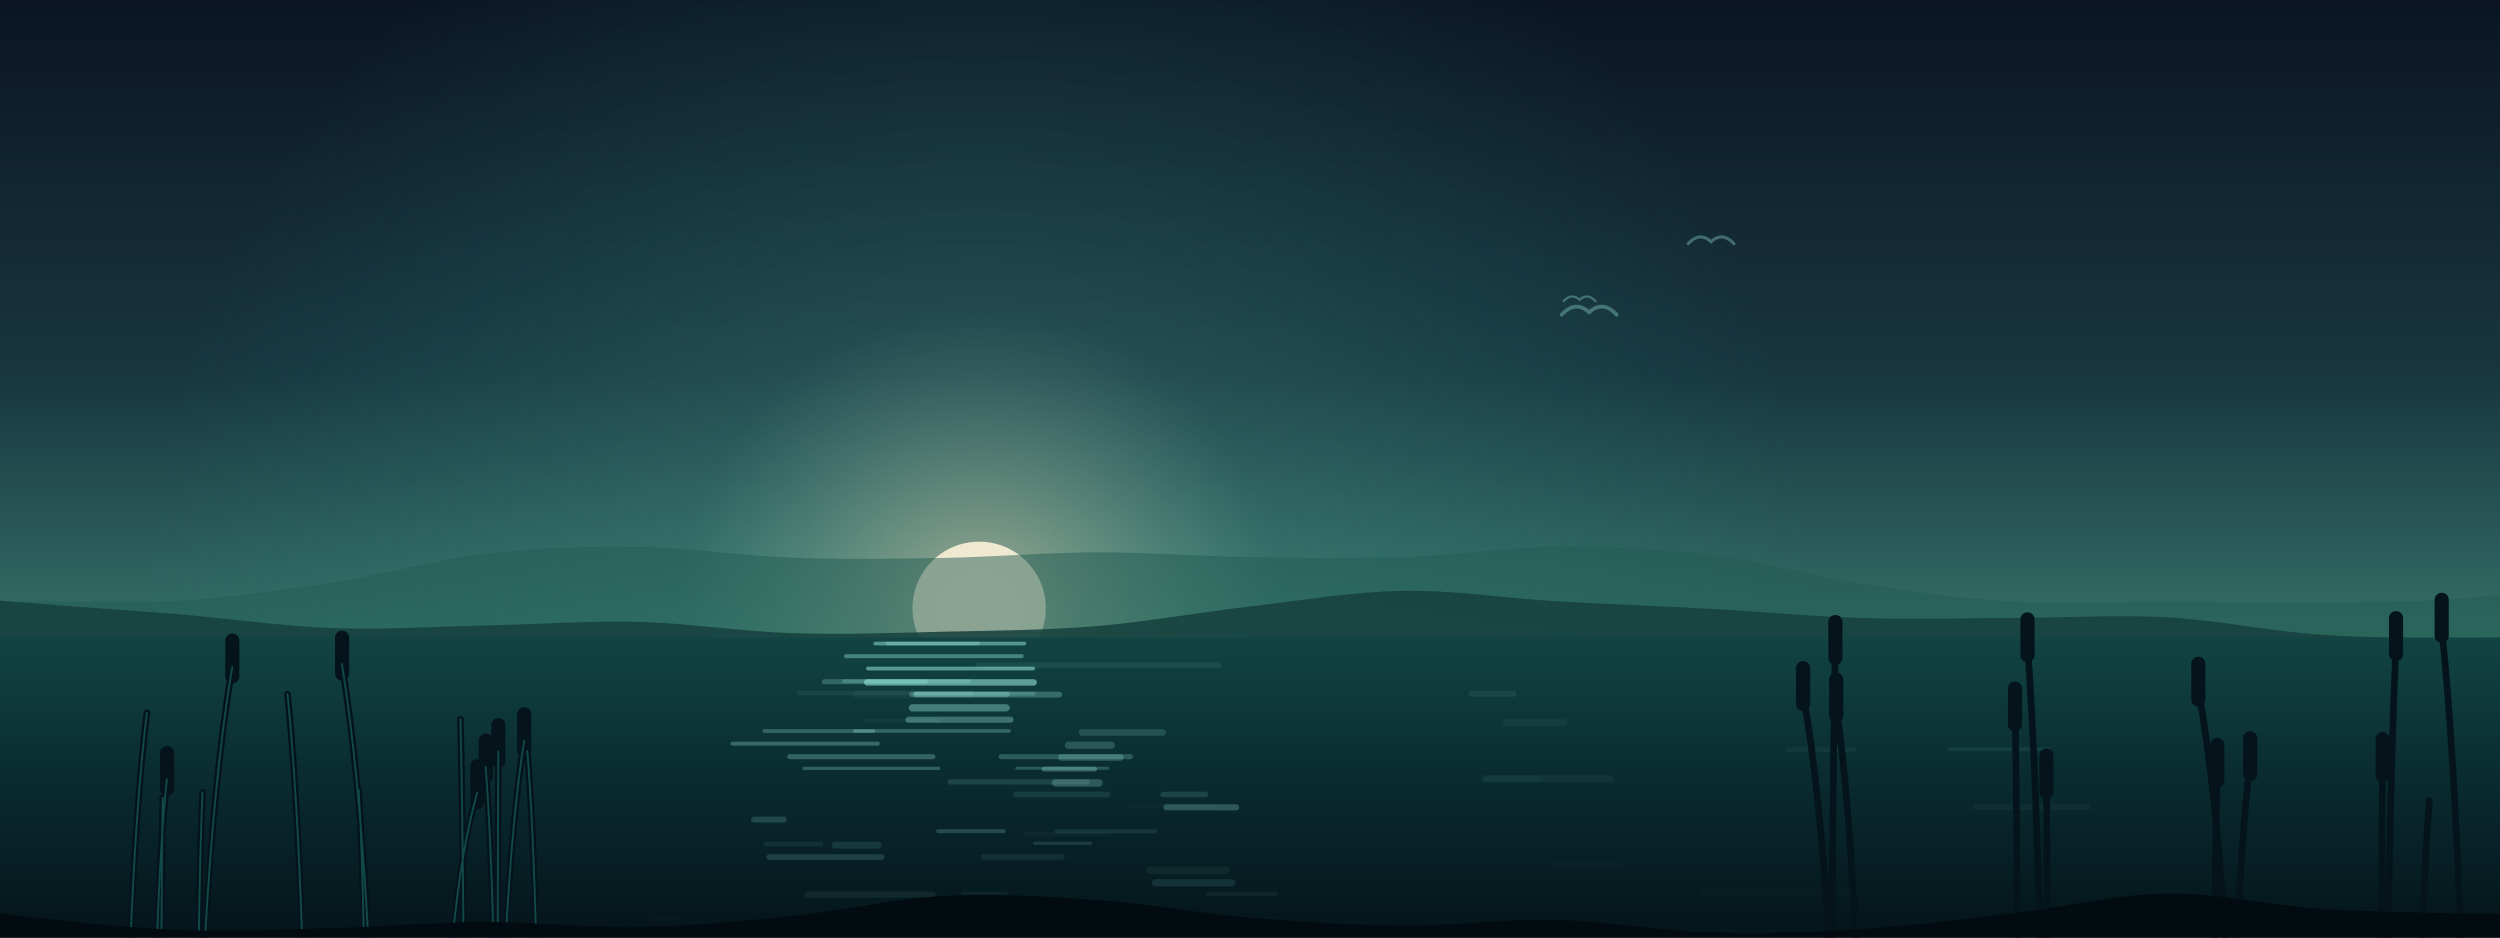
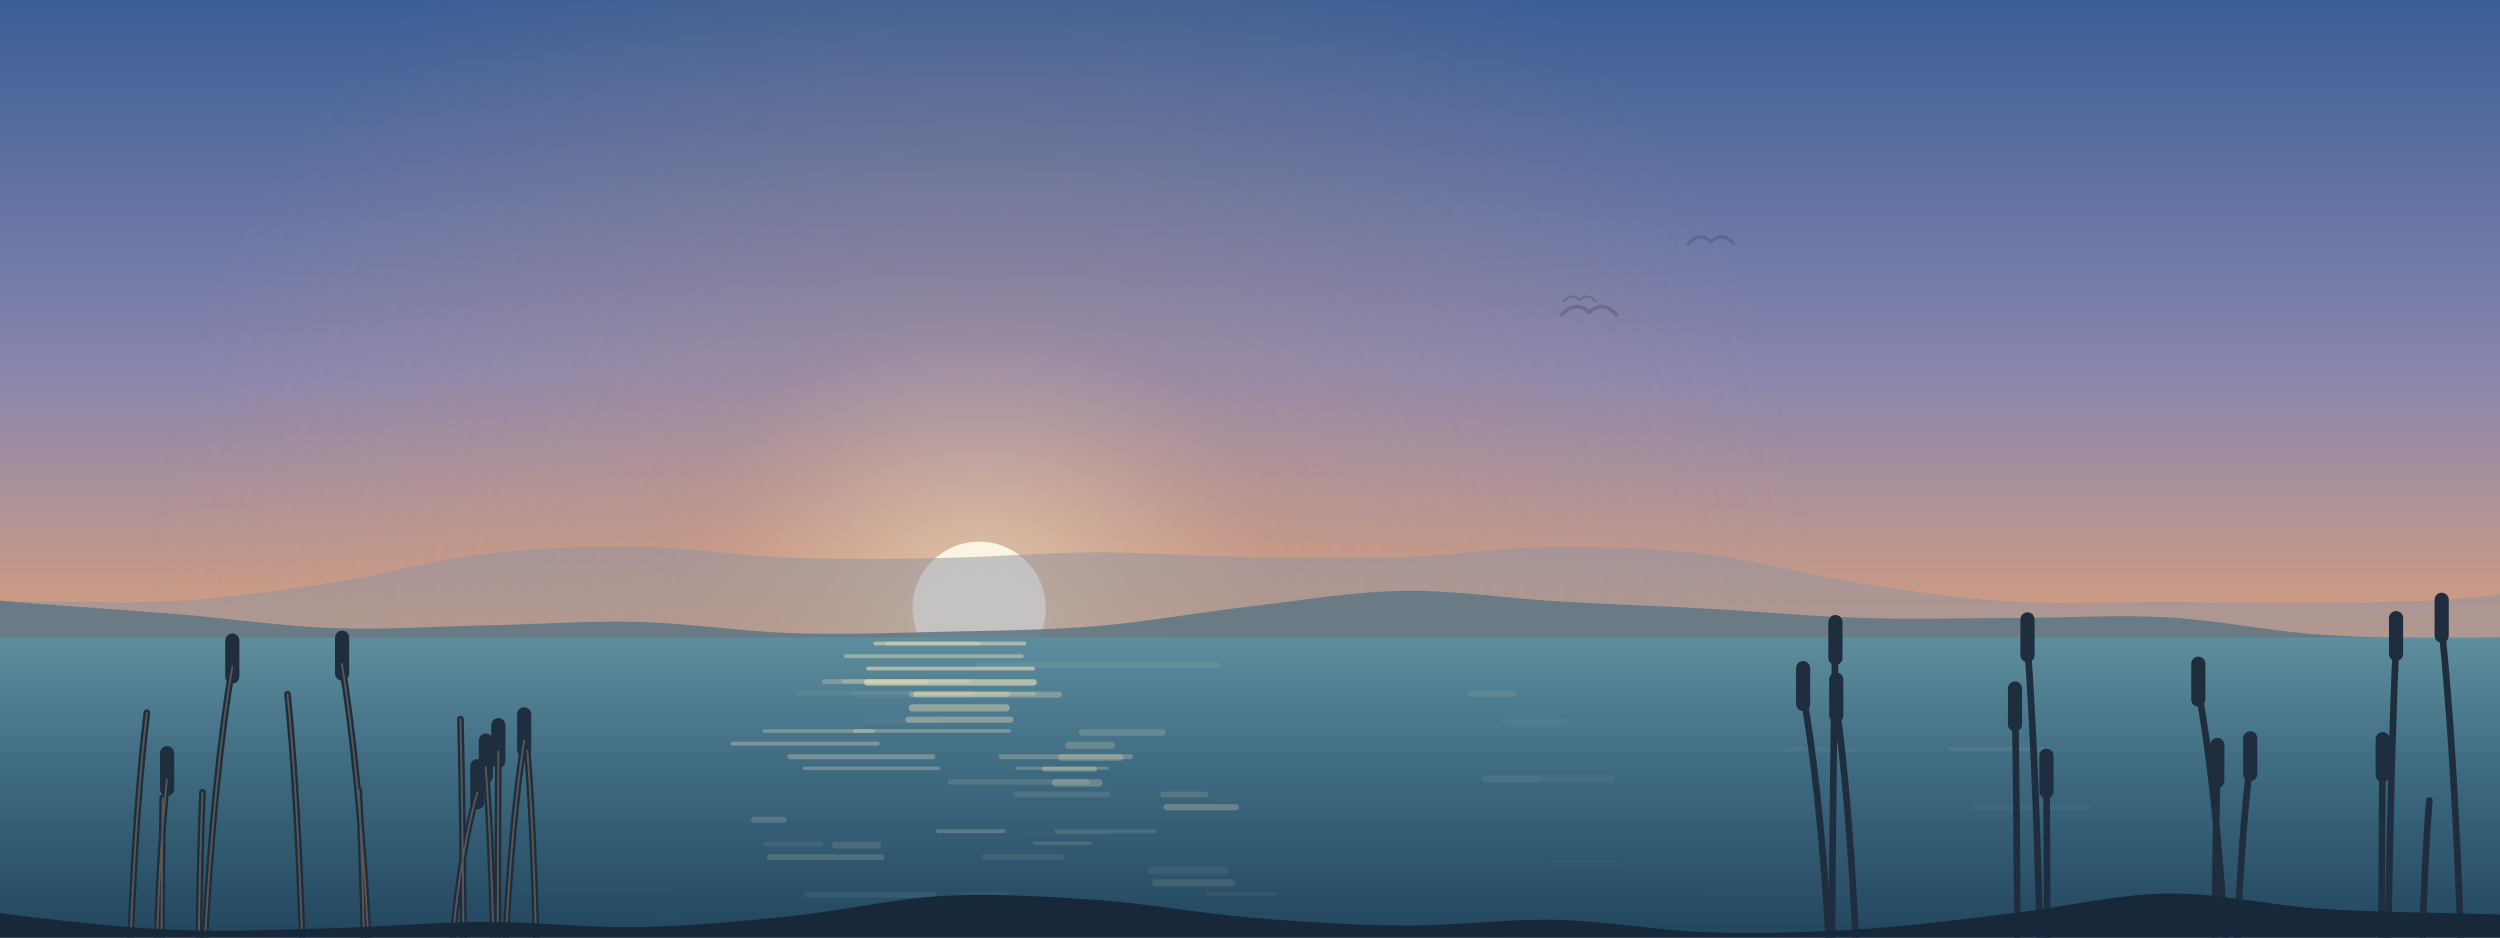
<svg xmlns="http://www.w3.org/2000/svg" viewBox="0 0 1200 450" width="1200" height="450" preserveAspectRatio="xMidYMid slice">
  <defs>
    <linearGradient id="g1" x1="0" y1="0" x2="0" y2="450" gradientUnits="userSpaceOnUse">
-       <stop offset="0" stop-color="#0B1524" />
-       <stop offset="0.4" stop-color="#183640" />
-       <stop offset="0.72" stop-color="#38786C" />
-       <stop offset="1" stop-color="#9BC9A6" />
+       <stop offset="0" stop-color="#3A5E96" />
+       <stop offset="0.4" stop-color="#8A86AE" />
+       <stop offset="0.72" stop-color="#E0A278" />
+       <stop offset="1" stop-color="#FFD79E" />
    </linearGradient>
    <radialGradient id="g2" cx="470" cy="292" r="400" gradientUnits="userSpaceOnUse">
-       <stop offset="0" stop-color="#FFE8C0" stop-opacity="0.55" />
-       <stop offset="0.36" stop-color="#63C9B0" stop-opacity="0.16" />
-       <stop offset="1" stop-color="#2DD4BF" stop-opacity="0" />
+       <stop offset="0" stop-color="#FFF0C8" stop-opacity="0.55" />
+       <stop offset="0.36" stop-color="#F0A870" stop-opacity="0.16" />
+       <stop offset="1" stop-color="#F0A870" stop-opacity="0" />
    </radialGradient>
    <linearGradient id="g3" x1="0" y1="306" x2="0" y2="450" gradientUnits="userSpaceOnUse">
-       <stop offset="0" stop-color="#124443" />
-       <stop offset="0.45" stop-color="#0A2C30" />
-       <stop offset="1" stop-color="#04141A" />
+       <stop offset="0" stop-color="#5E8E9E" />
+       <stop offset="0.45" stop-color="#3E6A80" />
+       <stop offset="1" stop-color="#22465E" />
    </linearGradient>
  </defs>
  <rect width="1200" height="450" fill="url(#g1)" />
  <rect width="1200" height="450" fill="url(#g2)" />
-   <circle cx="470" cy="292" r="32" fill="#FFF4DC" opacity="0.88" />
-   <path d="M-60 289.7C-47.8 289.6 -11.1 289 13.3 288.7C37.8 288.5 62.2 289.8 86.7 288.3C111.1 286.7 135.6 283.3 160 279.5C184.4 275.8 208.9 268.6 233.3 265.8C257.8 262.9 282.2 262.2 306.7 262.5C331.1 262.8 355.6 266.8 380 267.7C404.4 268.6 428.9 268.2 453.3 267.8C477.8 267.3 502.2 265.2 526.7 265.1C551.1 265.1 575.6 267 600 267.4C624.4 267.8 648.9 268.2 673.3 267.4C697.8 266.6 722.2 262.7 746.7 262.5C771.1 262.3 795.6 263.2 820 266.1C844.4 269 868.9 276.3 893.3 280.1C917.8 283.9 942.2 287.4 966.7 288.8C991.1 290.3 1015.6 288.8 1040 288.9C1064.4 288.9 1088.9 289.6 1113.3 289.3C1137.8 289 1162.2 289.1 1186.7 286.8C1211.1 284.5 1247.8 277.6 1260 275.7L1260 490L-60 490Z" fill="#215B51" opacity="0.5" />
-   <path d="M-60 283C-47.8 284.1 -11.1 287.4 13.3 289.4C37.8 291.4 62.2 292.9 86.7 294.9C111.1 297 135.6 300.6 160 301.5C184.4 302.4 208.9 300.7 233.3 300.2C257.8 299.7 282.2 297.9 306.7 298.5C331.1 299.2 355.6 303.1 380 303.9C404.4 304.7 428.9 303.8 453.3 303.2C477.8 302.7 502.2 302.5 526.7 300.5C551.1 298.4 575.6 293.9 600 291.1C624.4 288.3 648.9 284 673.3 283.6C697.8 283.2 722.2 287.1 746.7 288.6C771.1 290 795.6 290.8 820 292.2C844.4 293.5 868.9 295.9 893.3 296.6C917.8 297.4 942.2 296.7 966.7 296.6C991.1 296.6 1015.6 295 1040 296.3C1064.4 297.6 1088.9 302.9 1113.3 304.6C1137.8 306.2 1162.2 306.5 1186.7 306.3C1211.1 306.1 1247.8 304 1260 303.5L1260 490L-60 490Z" fill="#153F3D" opacity="0.85" />
+   <circle cx="470" cy="292" r="32" fill="#FFFBEC" opacity="0.88" />
+   <path d="M-60 289.7C-47.8 289.6 -11.1 289 13.3 288.7C37.8 288.5 62.2 289.8 86.7 288.3C111.1 286.7 135.6 283.3 160 279.5C184.4 275.8 208.9 268.6 233.3 265.8C257.8 262.9 282.2 262.2 306.7 262.5C331.1 262.8 355.6 266.8 380 267.7C404.4 268.6 428.9 268.2 453.3 267.8C477.8 267.3 502.2 265.2 526.7 265.1C551.1 265.1 575.6 267 600 267.4C624.4 267.8 648.9 268.2 673.3 267.4C697.8 266.6 722.2 262.7 746.7 262.5C771.1 262.3 795.6 263.2 820 266.1C844.4 269 868.9 276.3 893.3 280.1C917.8 283.9 942.2 287.4 966.7 288.8C991.1 290.3 1015.6 288.8 1040 288.9C1064.4 288.9 1088.9 289.6 1113.3 289.3C1137.8 289 1162.2 289.1 1186.7 286.8C1211.1 284.5 1247.8 277.6 1260 275.7L1260 490L-60 490Z" fill="#8E92A0" opacity="0.5" />
+   <path d="M-60 283C-47.8 284.1 -11.1 287.4 13.3 289.4C37.8 291.4 62.2 292.9 86.7 294.9C111.1 297 135.6 300.6 160 301.5C184.4 302.4 208.9 300.7 233.3 300.2C257.8 299.7 282.2 297.9 306.7 298.5C331.1 299.2 355.6 303.1 380 303.9C404.4 304.7 428.9 303.8 453.3 303.2C477.8 302.7 502.2 302.5 526.7 300.5C551.1 298.4 575.6 293.9 600 291.1C624.4 288.3 648.9 284 673.3 283.6C697.8 283.2 722.2 287.1 746.7 288.6C771.1 290 795.6 290.8 820 292.2C844.4 293.5 868.9 295.9 893.3 296.6C917.8 297.4 942.2 296.7 966.7 296.6C991.1 296.6 1015.6 295 1040 296.3C1064.4 297.6 1088.9 302.9 1113.3 304.6C1137.8 306.2 1162.2 306.5 1186.7 306.3C1211.1 306.1 1247.8 304 1260 303.5L1260 490L-60 490Z" fill="#5E7684" opacity="0.85" />
  <rect x="0" y="306" width="1200" height="144" fill="url(#g3)" />
-   <g fill="#9BEEDF">
+   <g fill="#FFEBC0">
    <rect x="419.2" y="308" width="73.4" height="1.8" rx="0.9" opacity="0.481" />
    <rect x="425.1" y="308" width="45.2" height="1.8" rx="0.9" opacity="0.292" />
    <rect x="405.1" y="314" width="86.3" height="1.9" rx="1" opacity="0.381" />
    <rect x="415.7" y="320" width="81.1" height="1.8" rx="0.9" opacity="0.524" />
    <rect x="414.7" y="326" width="83" height="3.1" rx="1.6" opacity="0.552" />
    <rect x="404.1" y="326" width="61.9" height="1.9" rx="1" opacity="0.218" />
    <rect x="394.5" y="326" width="50.9" height="2.4" rx="1.2" opacity="0.249" />
    <rect x="438.3" y="332" width="71.5" height="2.8" rx="1.4" opacity="0.277" />
    <rect x="436.4" y="332" width="48.3" height="2.6" rx="1.3" opacity="0.275" />
    <rect x="438.6" y="332" width="58.5" height="1.9" rx="1" opacity="0.219" />
    <rect x="436.2" y="338" width="48.5" height="3.5" rx="1.8" opacity="0.379" />
    <rect x="434.6" y="344" width="51.9" height="2.9" rx="1.4" opacity="0.333" />
    <rect x="366" y="350" width="54.1" height="1.8" rx="0.9" opacity="0.271" />
    <rect x="409.4" y="350" width="75.8" height="1.7" rx="0.9" opacity="0.278" />
    <rect x="517.8" y="350" width="41.8" height="3.2" rx="1.6" opacity="0.174" />
    <rect x="511.1" y="356" width="24.1" height="3.5" rx="1.7" opacity="0.203" />
    <rect x="350.7" y="356" width="71.6" height="1.9" rx="1" opacity="0.304" />
    <rect x="377.9" y="362" width="71.1" height="2.4" rx="1.2" opacity="0.28" />
    <rect x="479.3" y="362" width="64.5" height="2.4" rx="1.2" opacity="0.236" />
    <rect x="507.9" y="362" width="31.4" height="3.2" rx="1.6" opacity="0.235" />
    <rect x="385.2" y="368" width="66.1" height="1.6" rx="0.8" opacity="0.258" />
    <rect x="500" y="368" width="26.6" height="2.3" rx="1.2" opacity="0.303" />
    <rect x="487.3" y="368" width="45.1" height="1.5" rx="0.8" opacity="0.217" />
    <rect x="454.8" y="374" width="68.3" height="2.6" rx="1.3" opacity="0.136" />
    <rect x="504.9" y="374" width="24.4" height="3.6" rx="1.8" opacity="0.246" />
    <rect x="557" y="380" width="23" height="2.7" rx="1.3" opacity="0.142" />
    <rect x="486.4" y="380" width="46.6" height="2.8" rx="1.4" opacity="0.099" />
    <rect x="558.4" y="386" width="36.4" height="3" rx="1.5" opacity="0.246" />
    <rect x="360.5" y="392" width="17.1" height="2.8" rx="1.4" opacity="0.172" />
    <rect x="506.1" y="398" width="49.3" height="2" rx="1" opacity="0.104" />
    <rect x="449.3" y="398" width="33.5" height="1.9" rx="1" opacity="0.195" />
    <rect x="366.3" y="404" width="28.9" height="2.3" rx="1.2" opacity="0.078" />
    <rect x="399.1" y="404" width="24" height="3.3" rx="1.7" opacity="0.121" />
    <rect x="495.8" y="404" width="28.4" height="1.5" rx="0.7" opacity="0.135" />
    <rect x="470.8" y="410" width="40.2" height="2.7" rx="1.3" opacity="0.081" />
    <rect x="367.9" y="410" width="56.6" height="2.8" rx="1.4" opacity="0.157" />
    <rect x="550.3" y="416" width="39.8" height="3.6" rx="1.8" opacity="0.056" />
    <rect x="552.9" y="422" width="40.1" height="3.5" rx="1.8" opacity="0.106" />
    <rect x="386.2" y="428" width="62.9" height="2.8" rx="1.4" opacity="0.073" />
    <rect x="461.3" y="428" width="22.2" height="1.5" rx="0.8" opacity="0.044" />
    <rect x="578.9" y="428" width="34.2" height="2.1" rx="1" opacity="0.053" />
    <rect x="482.8" y="434" width="33.6" height="2.7" rx="1.4" opacity="0.052" />
    <rect x="414" y="434" width="53.4" height="3" rx="1.5" opacity="0.026" />
    <rect x="312" y="440" width="16.2" height="1.5" rx="0.8" opacity="0.015" />
    <rect x="435.2" y="440" width="53.9" height="2.2" rx="1.1" opacity="0.027" />
    <rect x="555.2" y="440" width="59.8" height="2.3" rx="1.2" opacity="0.011" />
    <rect x="566.8" y="446" width="57.3" height="1.5" rx="0.7" opacity="0" />
  </g>
-   <g fill="#9BEEDF">
+   <g fill="#FFEBC0">
    <rect x="468.4" y="318" width="117.9" height="2.7" rx="1.4" opacity="0.08" />
    <rect x="382.6" y="331.6" width="85.1" height="2.1" rx="1" opacity="0.063" />
    <rect x="409.4" y="331.6" width="58" height="3.5" rx="1.7" opacity="0.046" />
    <rect x="704.8" y="331.6" width="23.1" height="2.9" rx="1.5" opacity="0.074" />
    <rect x="721.2" y="345.1" width="31.3" height="3.6" rx="1.8" opacity="0.043" />
    <rect x="414.8" y="345.1" width="36" height="1.6" rx="0.8" opacity="0.05" />
    <rect x="935.1" y="358.7" width="49.1" height="1.8" rx="0.9" opacity="0.072" />
    <rect x="856.8" y="358.7" width="34.1" height="2.3" rx="1.1" opacity="0.046" />
    <rect x="712" y="372.2" width="28" height="3.2" rx="1.6" opacity="0.032" />
    <rect x="711" y="372.2" width="63.8" height="3.3" rx="1.7" opacity="0.05" />
    <rect x="947.1" y="385.8" width="56.2" height="3" rx="1.5" opacity="0.042" />
    <rect x="540.8" y="385.8" width="43.1" height="2.3" rx="1.1" opacity="0.019" />
    <rect x="491.4" y="399.3" width="42.3" height="2.1" rx="1" opacity="0.024" />
    <rect x="744.2" y="412.9" width="34.7" height="3.2" rx="1.6" opacity="0.015" />
    <rect x="815.9" y="426.4" width="77.2" height="3.6" rx="1.8" opacity="0.01" />
    <rect x="248.6" y="426.4" width="74.9" height="3" rx="1.5" opacity="0.007" />
    <rect x="1215.7" y="426.4" width="36.2" height="2.9" rx="1.4" opacity="0.009" />
    <rect x="-25.2" y="440" width="53" height="2.9" rx="1.5" opacity="0" />
    <rect x="267.6" y="440" width="65.1" height="2.5" rx="1.2" opacity="0" />
  </g>
-   <g fill="none" stroke="#04141A" stroke-width="3.2" stroke-linecap="round">
+   <g fill="none" stroke="#1E2E3E" stroke-width="3.2" stroke-linecap="round">
    <path d="M75.3 452q1.7 -48.3 4.8 -77.9M98.3 452q4.6 -81.7 13.2 -131.9M95.4 452q0.6 -44.4 1.8 -71.7M77.5 452q0.2 -42.8 0.6 -69M62.6 452q2.8 -68.2 7.9 -109.9M176.9 452q-4.5 -82.6 -12.8 -133.3M145.1 452q-2.5 -73.7 -7.1 -118.8M174.7 452q-0.9 -45.1 -2.5 -72.7M217.1 452q4.2 -44.4 12 -71.6M257.4 452q-1.5 -56.8 -4.3 -91.6M238.9 452q0.1 -56.6 0.3 -91.3M222.5 452q-0.5 -66.2 -1.5 -106.8M236.9 452q-1.3 -52 -3.8 -83.9M242.7 452q3.1 -59.8 8.9 -96.5M877.9 452q-4.3 -73.6 -12.4 -118.7M879.3 452q0.6 -87.3 1.6 -140.8M890.8 452q-3.3 -70.2 -9.4 -113.2M979.2 452q-2.1 -88.1 -6 -142.1M982.7 452q-0.1 -47.5 -0.4 -76.7M968.4 452q-0.4 -67.5 -1.1 -108.9M1063 452q0.5 -50.7 1.3 -81.8M1068.2 452q-4.6 -74.9 -13 -120.8M1073.8 452q2.2 -52.7 6.2 -85M1181.2 452q-3.2 -93.9 -9.3 -151.5M1162.8 452q1.1 -42 3.3 -67.8M1146.3 452q1.3 -88.5 3.8 -142.7M1143.1 452q0.2 -52.5 0.5 -84.6" />
  </g>
-   <g fill="#04141A">
+   <g fill="#1E2E3E">
    <rect x="76.8" y="358.1" width="6.8" height="24" rx="3.4" />
    <rect x="108.1" y="304.1" width="6.8" height="24" rx="3.4" />
    <rect x="160.8" y="302.7" width="6.8" height="24" rx="3.4" />
    <rect x="225.7" y="364.4" width="6.8" height="24" rx="3.4" />
    <rect x="235.8" y="344.7" width="6.8" height="24" rx="3.4" />
    <rect x="229.8" y="352.1" width="6.8" height="24" rx="3.4" />
    <rect x="248.2" y="339.5" width="6.8" height="24" rx="3.4" />
    <rect x="862.1" y="317.3" width="6.8" height="24" rx="3.4" />
    <rect x="877.6" y="295.2" width="6.8" height="24" rx="3.4" />
    <rect x="878" y="322.8" width="6.8" height="24" rx="3.4" />
    <rect x="969.8" y="293.9" width="6.8" height="24" rx="3.4" />
    <rect x="978.9" y="359.3" width="6.8" height="24" rx="3.4" />
    <rect x="963.8" y="327.1" width="6.8" height="24" rx="3.4" />
    <rect x="1060.9" y="354.2" width="6.8" height="24" rx="3.4" />
    <rect x="1051.8" y="315.2" width="6.8" height="24" rx="3.4" />
    <rect x="1076.7" y="351" width="6.8" height="24" rx="3.4" />
    <rect x="1168.6" y="284.5" width="6.8" height="24" rx="3.4" />
    <rect x="1146.7" y="293.3" width="6.8" height="24" rx="3.4" />
    <rect x="1140.3" y="351.4" width="6.8" height="24" rx="3.4" />
  </g>
-   <g fill="none" stroke="#2DD4BF" stroke-width="0.9" stroke-linecap="round" opacity="0.28">
+   <g fill="none" stroke="#F0C08A" stroke-width="0.9" stroke-linecap="round" opacity="0.28">
    <path d="M75.3 452q1.7 -48.3 4.8 -77.9M98.3 452q4.6 -81.7 13.2 -131.9M95.4 452q0.6 -44.4 1.8 -71.7M77.5 452q0.2 -42.8 0.6 -69M62.6 452q2.8 -68.2 7.9 -109.9M176.9 452q-4.5 -82.6 -12.8 -133.3M145.1 452q-2.5 -73.7 -7.1 -118.8M174.7 452q-0.9 -45.1 -2.5 -72.7M217.1 452q4.2 -44.4 12 -71.6M257.4 452q-1.5 -56.8 -4.3 -91.6M238.9 452q0.1 -56.6 0.3 -91.3M222.5 452q-0.5 -66.2 -1.5 -106.8M236.9 452q-1.3 -52 -3.8 -83.9M242.7 452q3.1 -59.8 8.9 -96.5" />
  </g>
-   <g fill="none" stroke="#9AE6DA" stroke-width="1.5" stroke-linecap="round" opacity="0.35">
+   <g fill="none" stroke="#3E4A5E" stroke-width="1.5" stroke-linecap="round" opacity="0.35">
    <path transform="translate(821.3 117) scale(1)" d="M-11 0q5.5 -6 11 -1q5.5 -5 11 1" />
    <path transform="translate(762.8 151.1) scale(1.2)" d="M-11 0q5.5 -6 11 -1q5.5 -5 11 1" />
    <path transform="translate(758.2 144.6) scale(0.7)" d="M-11 0q5.5 -6 11 -1q5.5 -5 11 1" />
  </g>
-   <path d="M-60 429.1C-47.8 430.9 -11.1 437.1 13.3 440C37.8 442.9 62.2 445.5 86.7 446.4C111.1 447.3 135.6 446.1 160 445.5C184.4 444.8 208.9 442.6 233.3 442.5C257.8 442.5 282.2 445.5 306.7 445C331.1 444.6 355.6 442.2 380 439.7C404.4 437.2 428.9 431.3 453.3 430C477.8 428.8 502.2 430.3 526.7 432C551.1 433.7 575.6 438.4 600 440.4C624.4 442.5 648.9 444.1 673.3 444.3C697.8 444.5 722.2 441 746.7 441.5C771.1 442.1 795.6 446.7 820 447.5C844.4 448.2 868.9 447.6 893.3 446C917.8 444.5 942.2 441.1 966.7 438.3C991.1 435.4 1015.6 429.2 1040 428.9C1064.4 428.5 1088.9 434.5 1113.3 436.2C1137.8 437.8 1162.2 437.9 1186.7 438.6C1211.1 439.3 1247.8 440 1260 440.2L1260 490L-60 490Z" fill="#020B10" />
+   <path d="M-60 429.1C-47.8 430.9 -11.1 437.1 13.3 440C37.8 442.9 62.2 445.5 86.7 446.4C111.1 447.3 135.6 446.1 160 445.5C184.4 444.8 208.9 442.6 233.3 442.5C257.8 442.5 282.2 445.5 306.7 445C331.1 444.6 355.6 442.2 380 439.7C404.4 437.2 428.9 431.3 453.3 430C477.8 428.8 502.2 430.3 526.7 432C551.1 433.7 575.6 438.4 600 440.4C624.4 442.5 648.9 444.1 673.3 444.3C697.8 444.5 722.2 441 746.7 441.5C771.1 442.1 795.6 446.7 820 447.5C844.4 448.2 868.9 447.6 893.3 446C917.8 444.5 942.2 441.1 966.7 438.3C991.1 435.4 1015.6 429.2 1040 428.9C1064.4 428.5 1088.9 434.5 1113.3 436.2C1137.8 437.8 1162.2 437.9 1186.7 438.6C1211.1 439.3 1247.8 440 1260 440.2L1260 490L-60 490Z" fill="#16283A" />
</svg>
